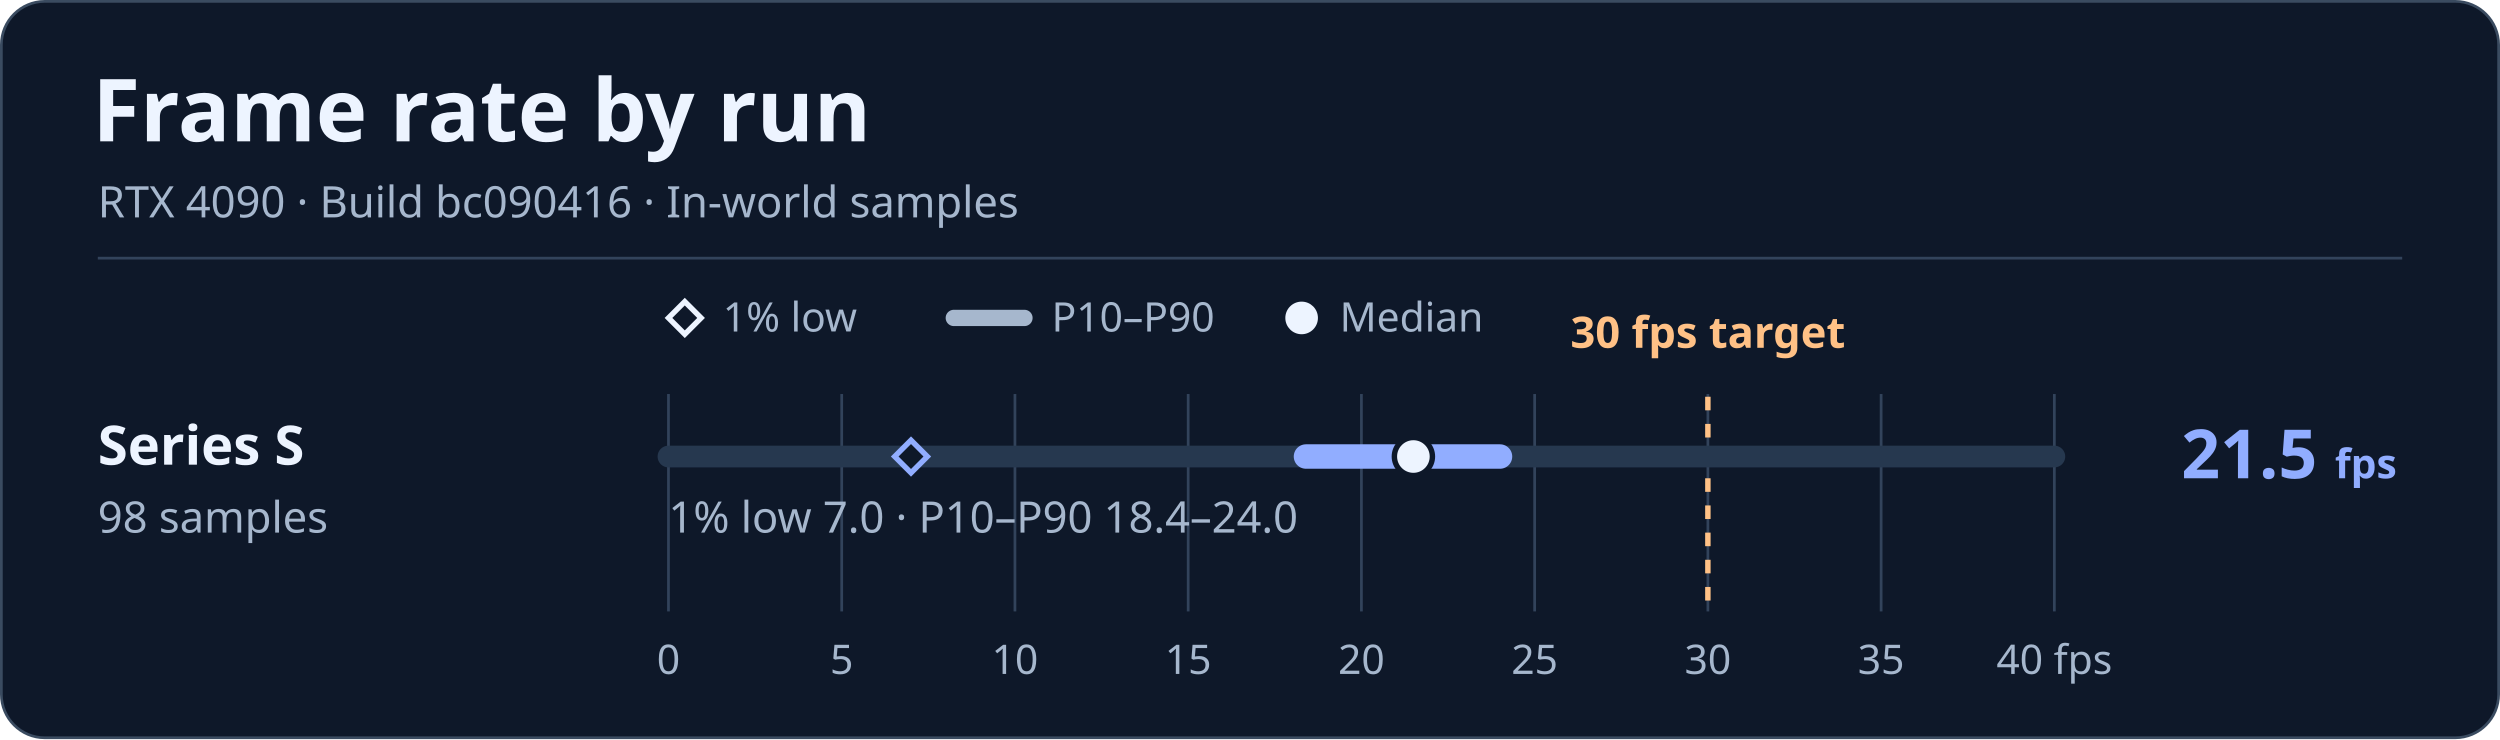
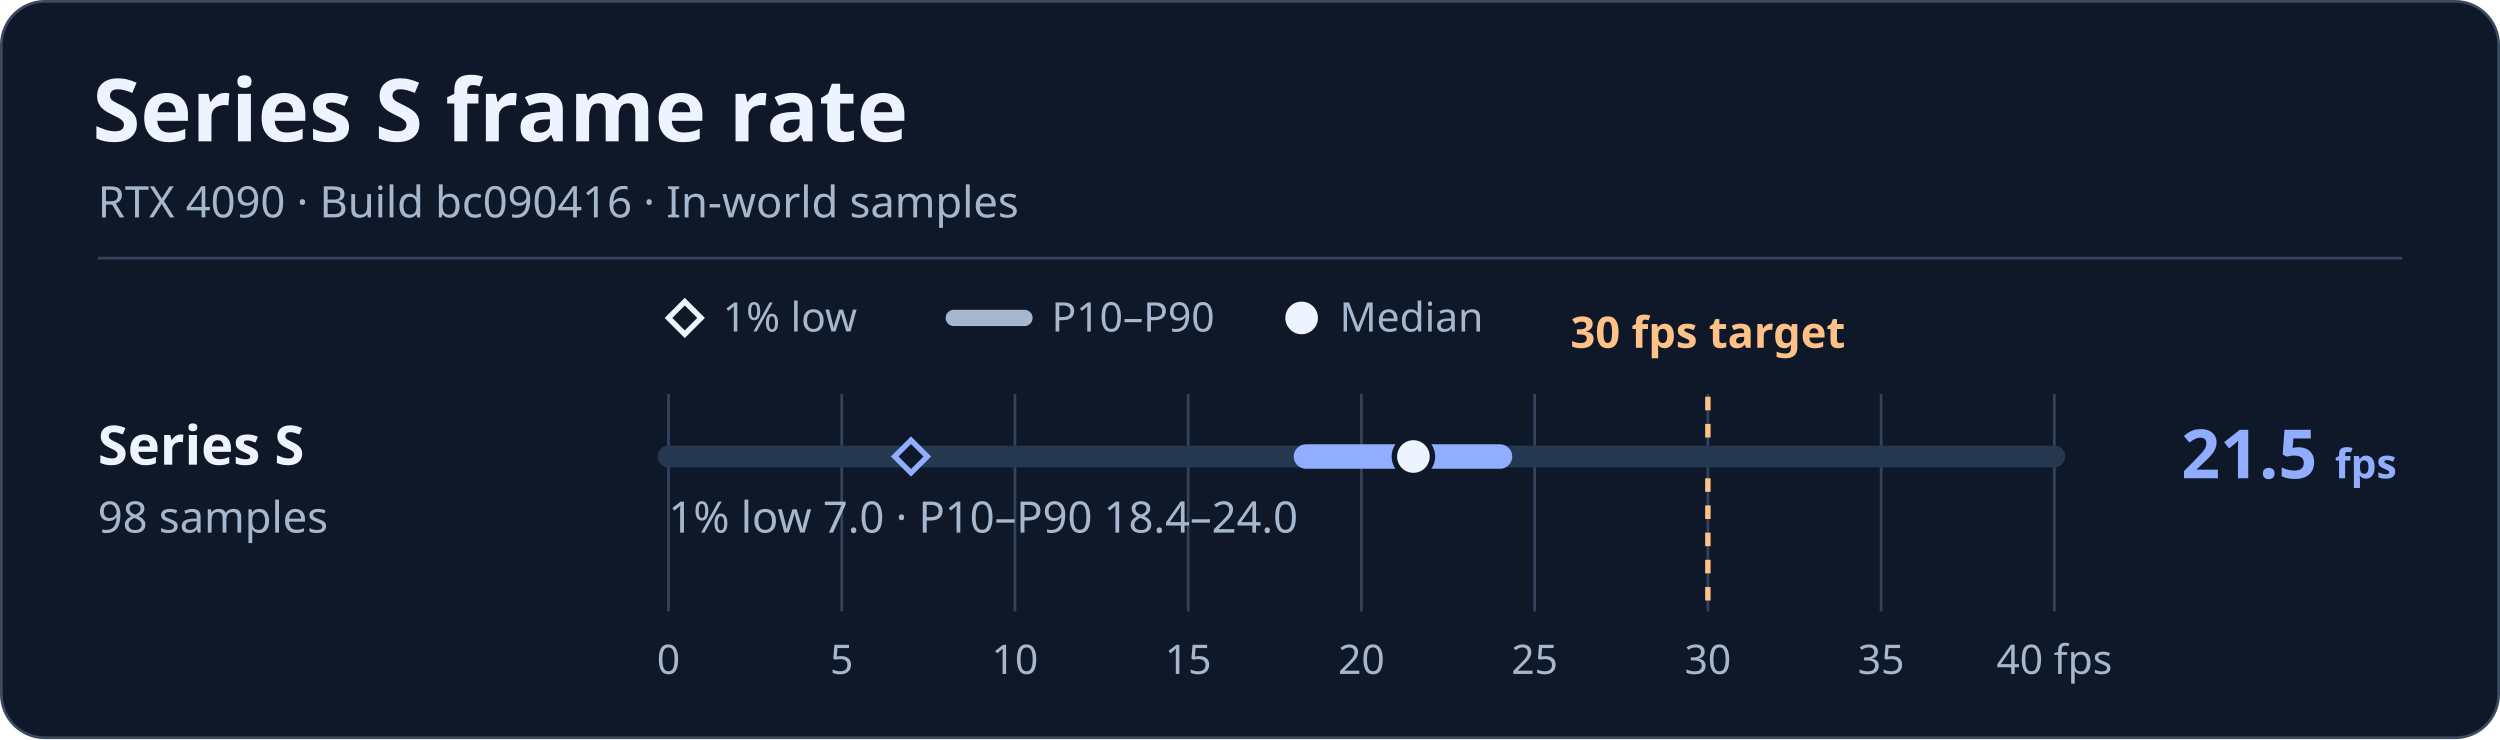
<svg xmlns="http://www.w3.org/2000/svg" width="920" height="272" viewBox="0 0 920 272" role="img" aria-labelledby="title description">
  <style>
    text { font-family: system-ui, 'Segoe UI', sans-serif; font-variant-numeric: tabular-nums; }
    .muted { fill: #A6B7CD; font-size: 16px; }
    .tick { fill: #A6B7CD; font-size: 15px; }
    .grid { stroke: #32435B; stroke-width: 1; }
    .guide { stroke: #FFC186; stroke-width: 2; stroke-dasharray: 5 5; }
  </style>
  <rect x=".5" y=".5" width="919" height="271" rx="16" fill="#0E1829" stroke="#3A4B60" />
-   <text x="34" y="52" fill="#EDF4FF" font-size="32" font-weight="730">Frame rate by run</text>
+   <text x="34" y="52" fill="#EDF4FF" font-size="32" font-weight="730">Series S frame rate</text>
  <text x="36" y="80" class="muted">RTX 4090 · Build bc090416 · In-world samples</text>
  <path d="M36 95H884" class="grid" />
  <path d="M252 111l6 6-6 6-6-6z" fill="#0E1829" stroke="#EDF4FF" stroke-width="2" />
  <text x="266" y="122" class="tick">1% low</text>
  <path d="M351 117h26" stroke="#A6B7CD" stroke-width="6" stroke-linecap="round" />
  <text x="387" y="122" class="tick">P10–P90</text>
  <circle cx="479" cy="117" r="6" fill="#EDF4FF" />
  <text x="493" y="122" class="tick">Median</text>
  <path d="M246 145V225" class="grid" />
  <text x="246" y="248" class="tick" text-anchor="middle">0</text>
  <path d="M309.75 145V225" class="grid" />
  <text x="309.75" y="248" class="tick" text-anchor="middle">5</text>
  <path d="M373.5 145V225" class="grid" />
  <text x="373.5" y="248" class="tick" text-anchor="middle">10</text>
  <path d="M437.25 145V225" class="grid" />
  <text x="437.25" y="248" class="tick" text-anchor="middle">15</text>
  <path d="M501 145V225" class="grid" />
  <text x="501" y="248" class="tick" text-anchor="middle">20</text>
  <path d="M564.75 145V225" class="grid" />
  <text x="564.75" y="248" class="tick" text-anchor="middle">25</text>
  <path d="M628.5 145V225" class="grid" />
  <text x="628.5" y="248" class="tick" text-anchor="middle">30</text>
  <path d="M692.25 145V225" class="grid" />
  <text x="692.25" y="248" class="tick" text-anchor="middle">35</text>
  <path d="M756 145V225" class="grid" />
  <text x="756" y="248" class="tick" text-anchor="middle">40 fps</text>
  <path d="M628.5 146V225" class="guide" />
  <text x="628.5" y="128" fill="#FFC186" font-size="16" font-weight="650" text-anchor="middle">30 fps target</text>
  <text x="36" y="171" fill="#EDF4FF" font-size="20" font-weight="690">Series S</text>
  <text x="36" y="196" class="muted">98 samples</text>
  <path d="M246 168H756" stroke="#26384F" stroke-width="8" stroke-linecap="round" />
  <path d="M480.6 168H552" stroke="#91ADFF" stroke-width="9" stroke-linecap="round" />
  <path d="M335.25 162l6 6-6 6-6-6z" fill="#0E1829" stroke="#91ADFF" stroke-width="2" />
  <circle cx="520.13" cy="168" r="7" fill="#EDF4FF" stroke="#0E1829" stroke-width="2" />
  <text x="246" y="196" class="muted">1% low 7.0 · P10–P90 18.4–24.0</text>
  <text x="882" y="176" fill="#91ADFF" text-anchor="end" font-size="25" font-weight="720">21.5 <tspan font-size="15">fps</tspan>
  </text>
</svg>
